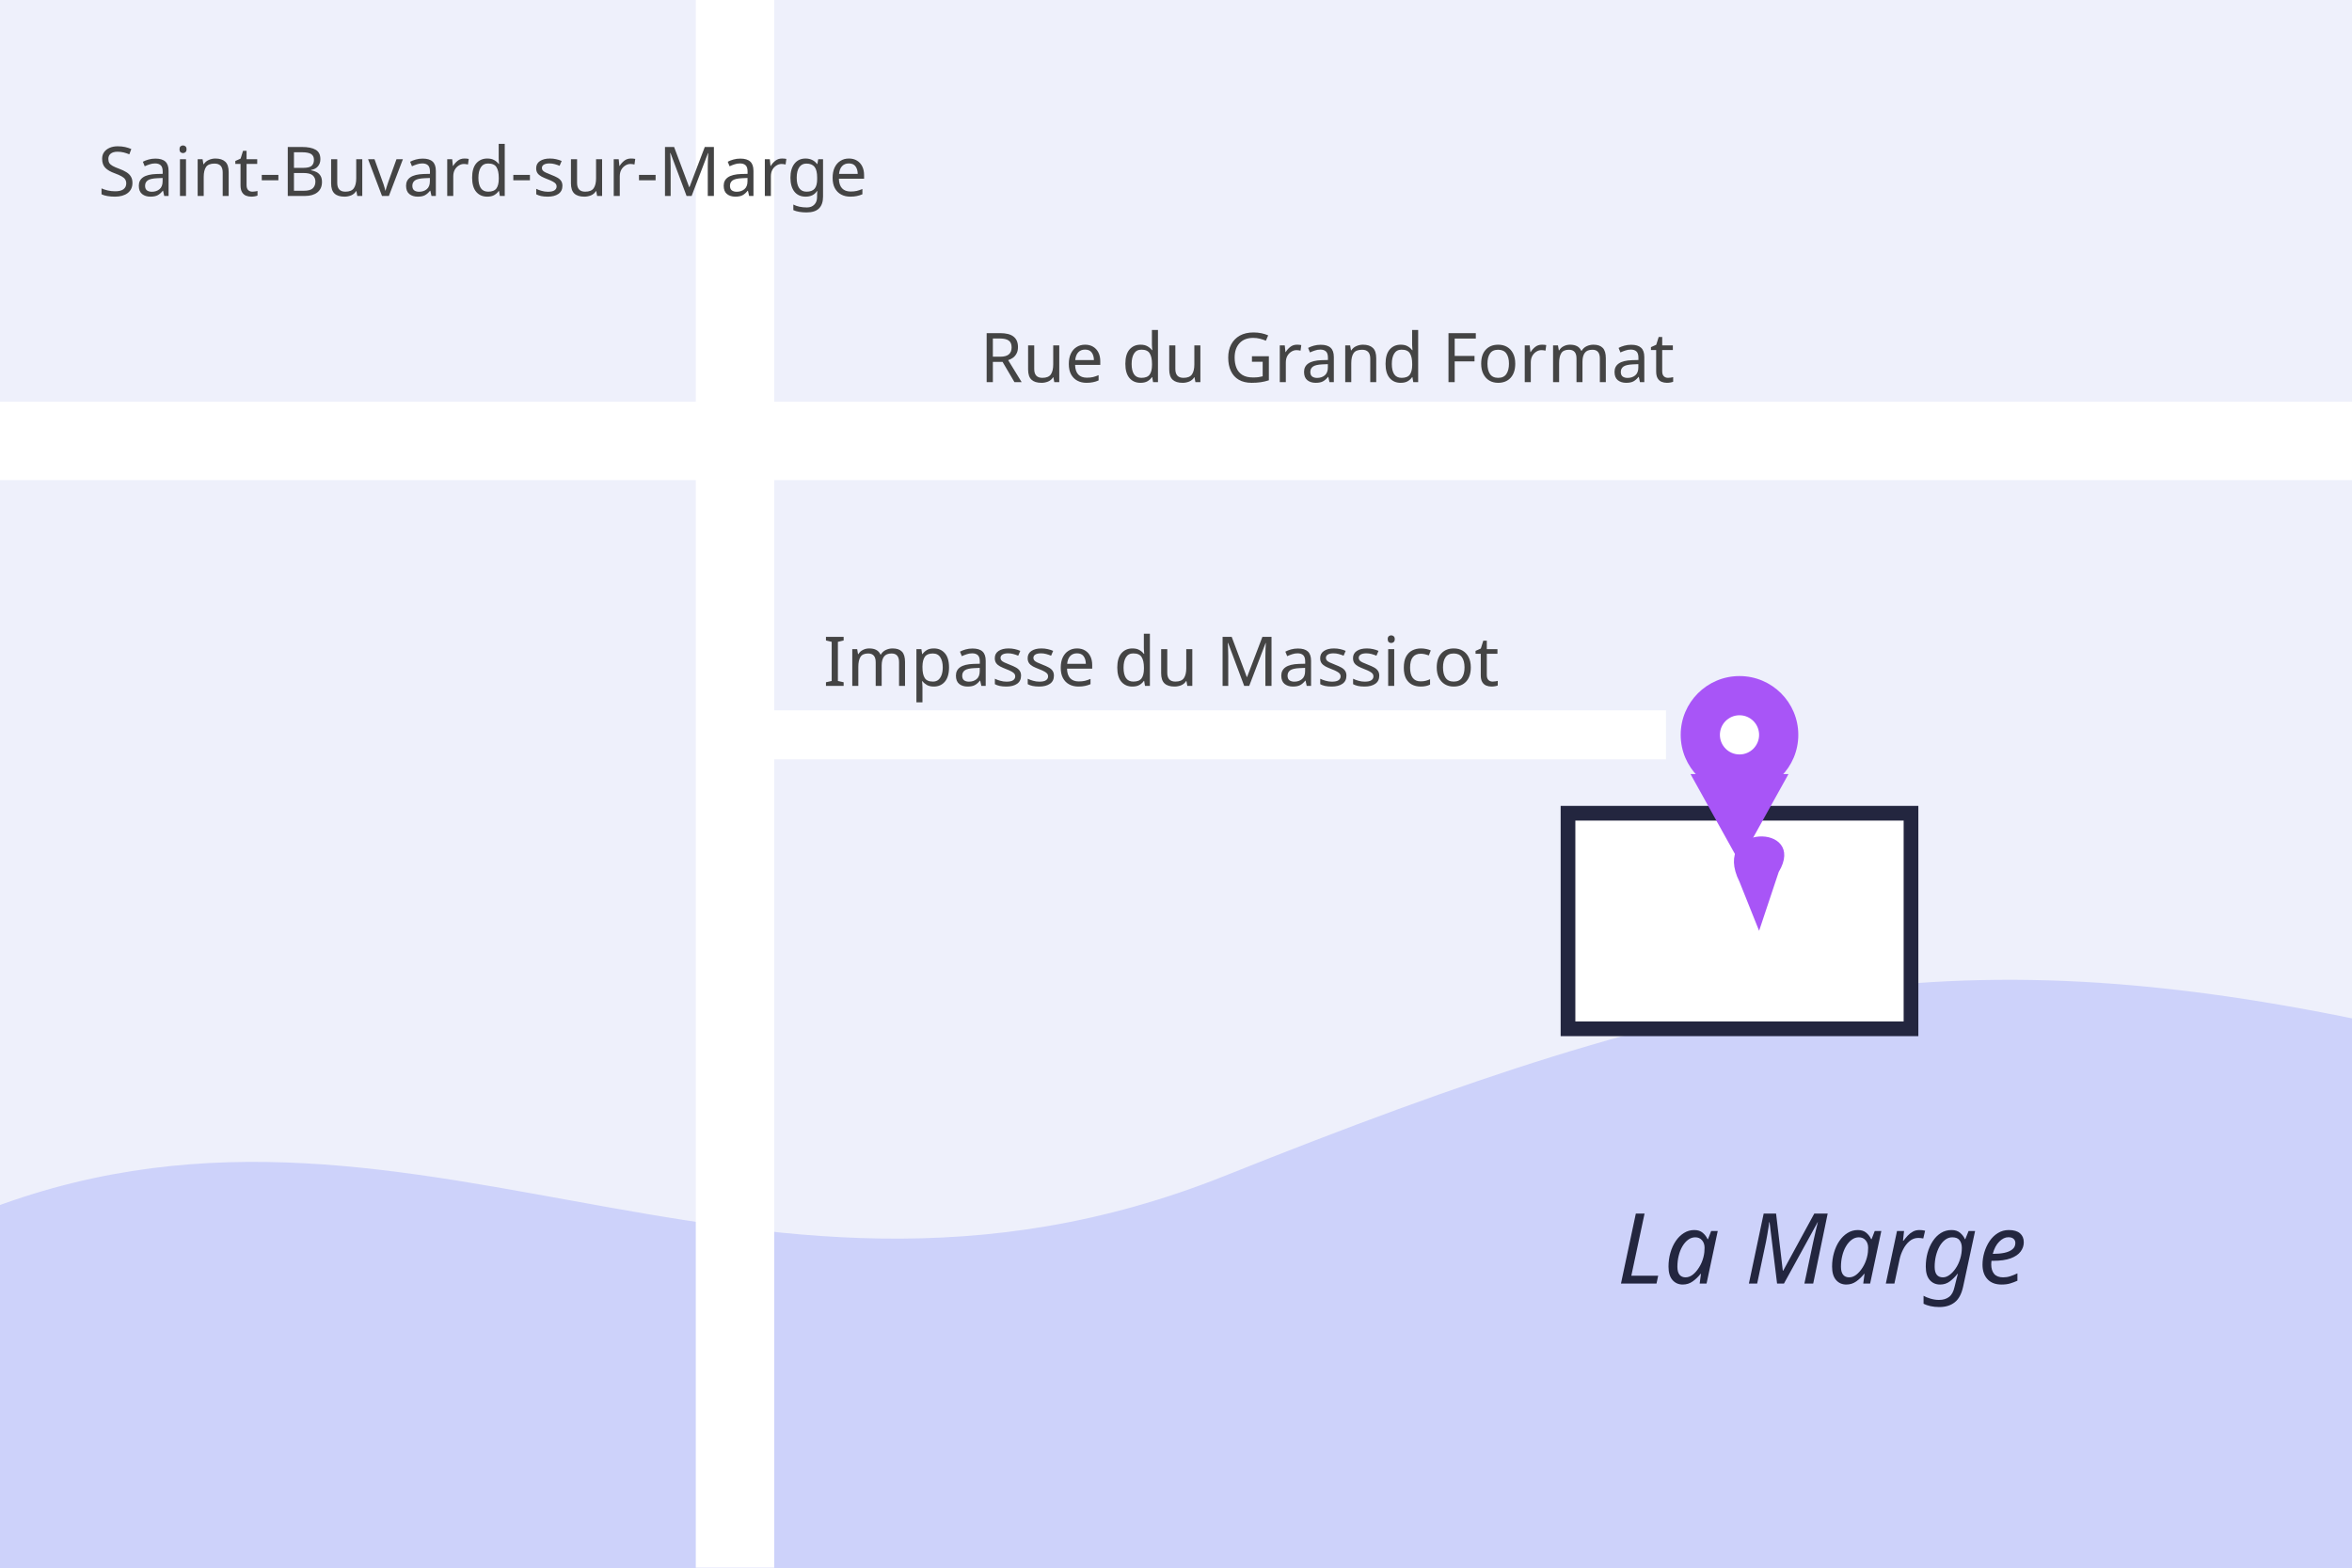
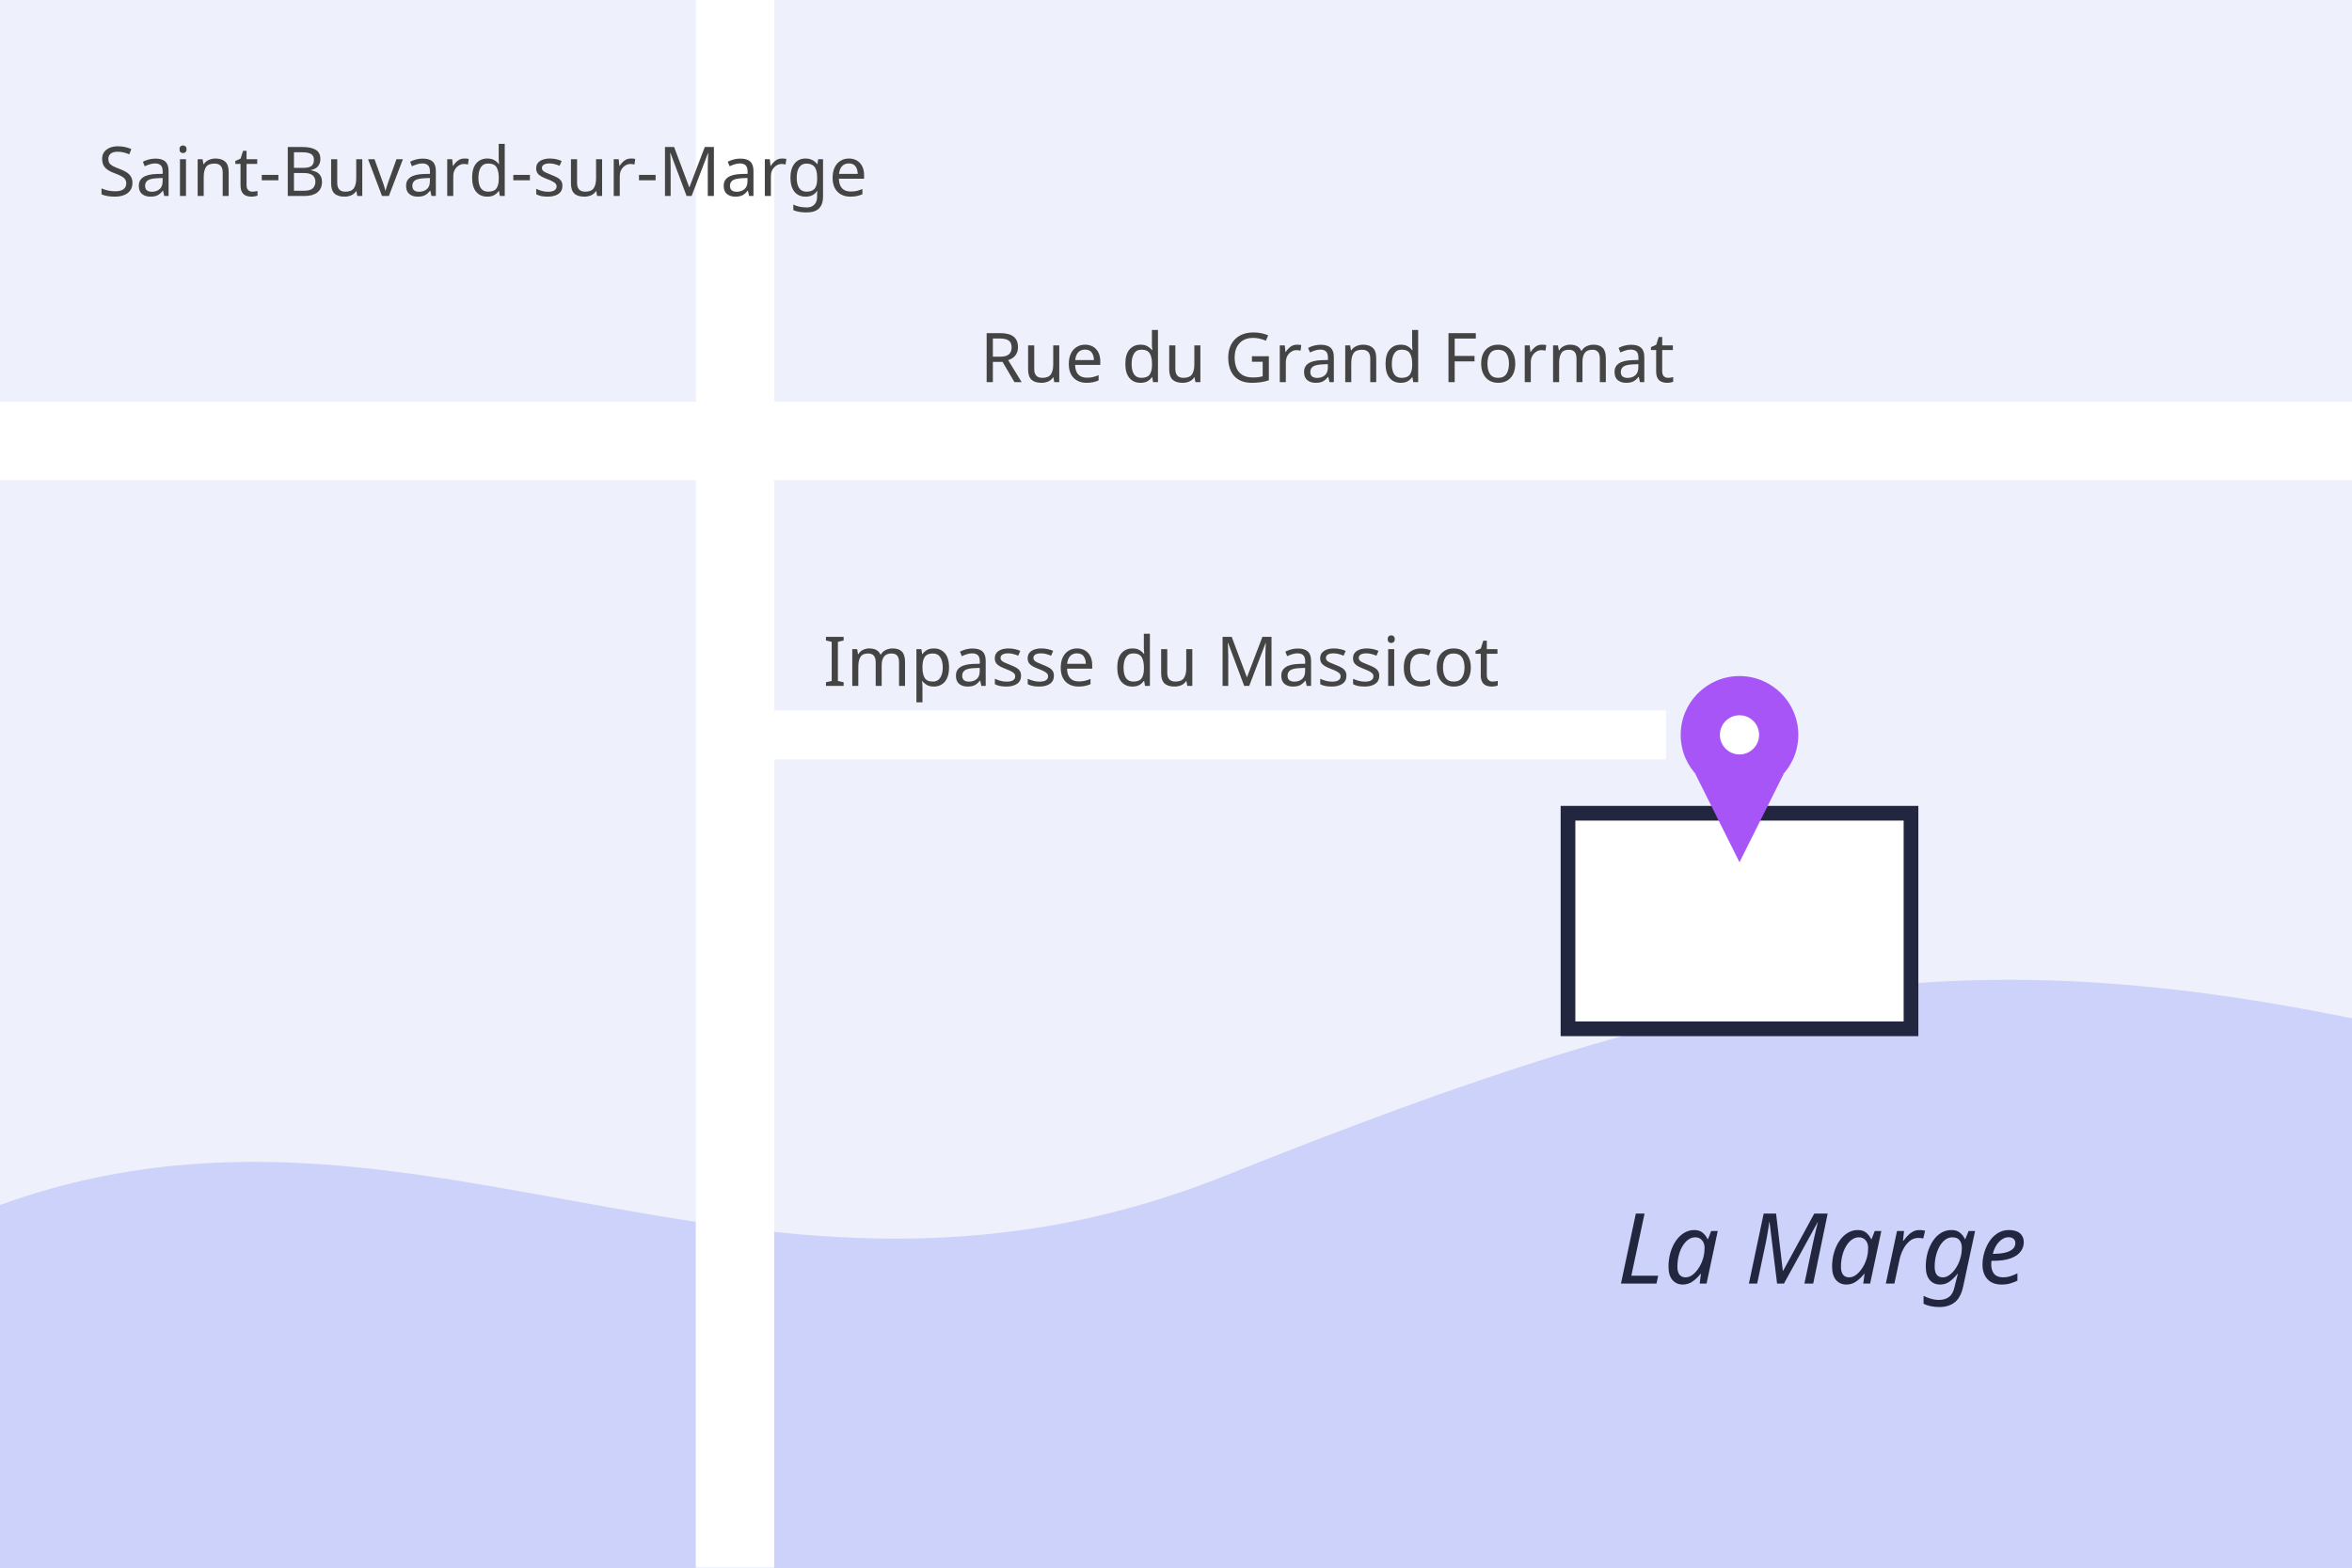
<svg xmlns="http://www.w3.org/2000/svg" viewBox="0 0 480 320" role="img">
  <rect width="480" height="320" fill="#eef0fb" />
  <path d="M-10 250c90-40 160 30 260-10s150-50 240-30v120H-10z" fill="#cdd2fa" />
  <text x="330" y="262" font-family="system-ui, sans-serif" font-style="italic" font-size="20" fill="#23263f">La Marge</text>
  <path d="M0 90h480M150 0v320" stroke="#fff" stroke-width="16" fill="none" />
  <path d="M150 150h190" stroke="#fff" stroke-width="10" fill="none" />
  <text x="168" y="140" font-family="system-ui, sans-serif" font-size="14" fill="#444">Impasse du Massicot</text>
  <text x="200" y="78" font-family="system-ui, sans-serif" font-size="14" fill="#444">Rue du Grand Format</text>
  <rect x="320" y="166" width="70" height="44" fill="#ffffff" stroke="#23263f" stroke-width="3" />
-   <path d="M355 180c-6-12 14-12 8-2l-4 12z" fill="#a855f7" />
  <circle cx="355" cy="150" r="12" fill="#a855f7" />
  <circle cx="355" cy="150" r="4" fill="#fff" />
-   <path d="M345 158l10 18 10-18z" fill="#a855f7" />
+   <path d="M346 158l9 18 9-18z" fill="#a855f7" />
  <text x="20" y="40" font-family="system-ui, sans-serif" font-size="14" fill="#444">Saint-Buvard-sur-Marge</text>
</svg>
